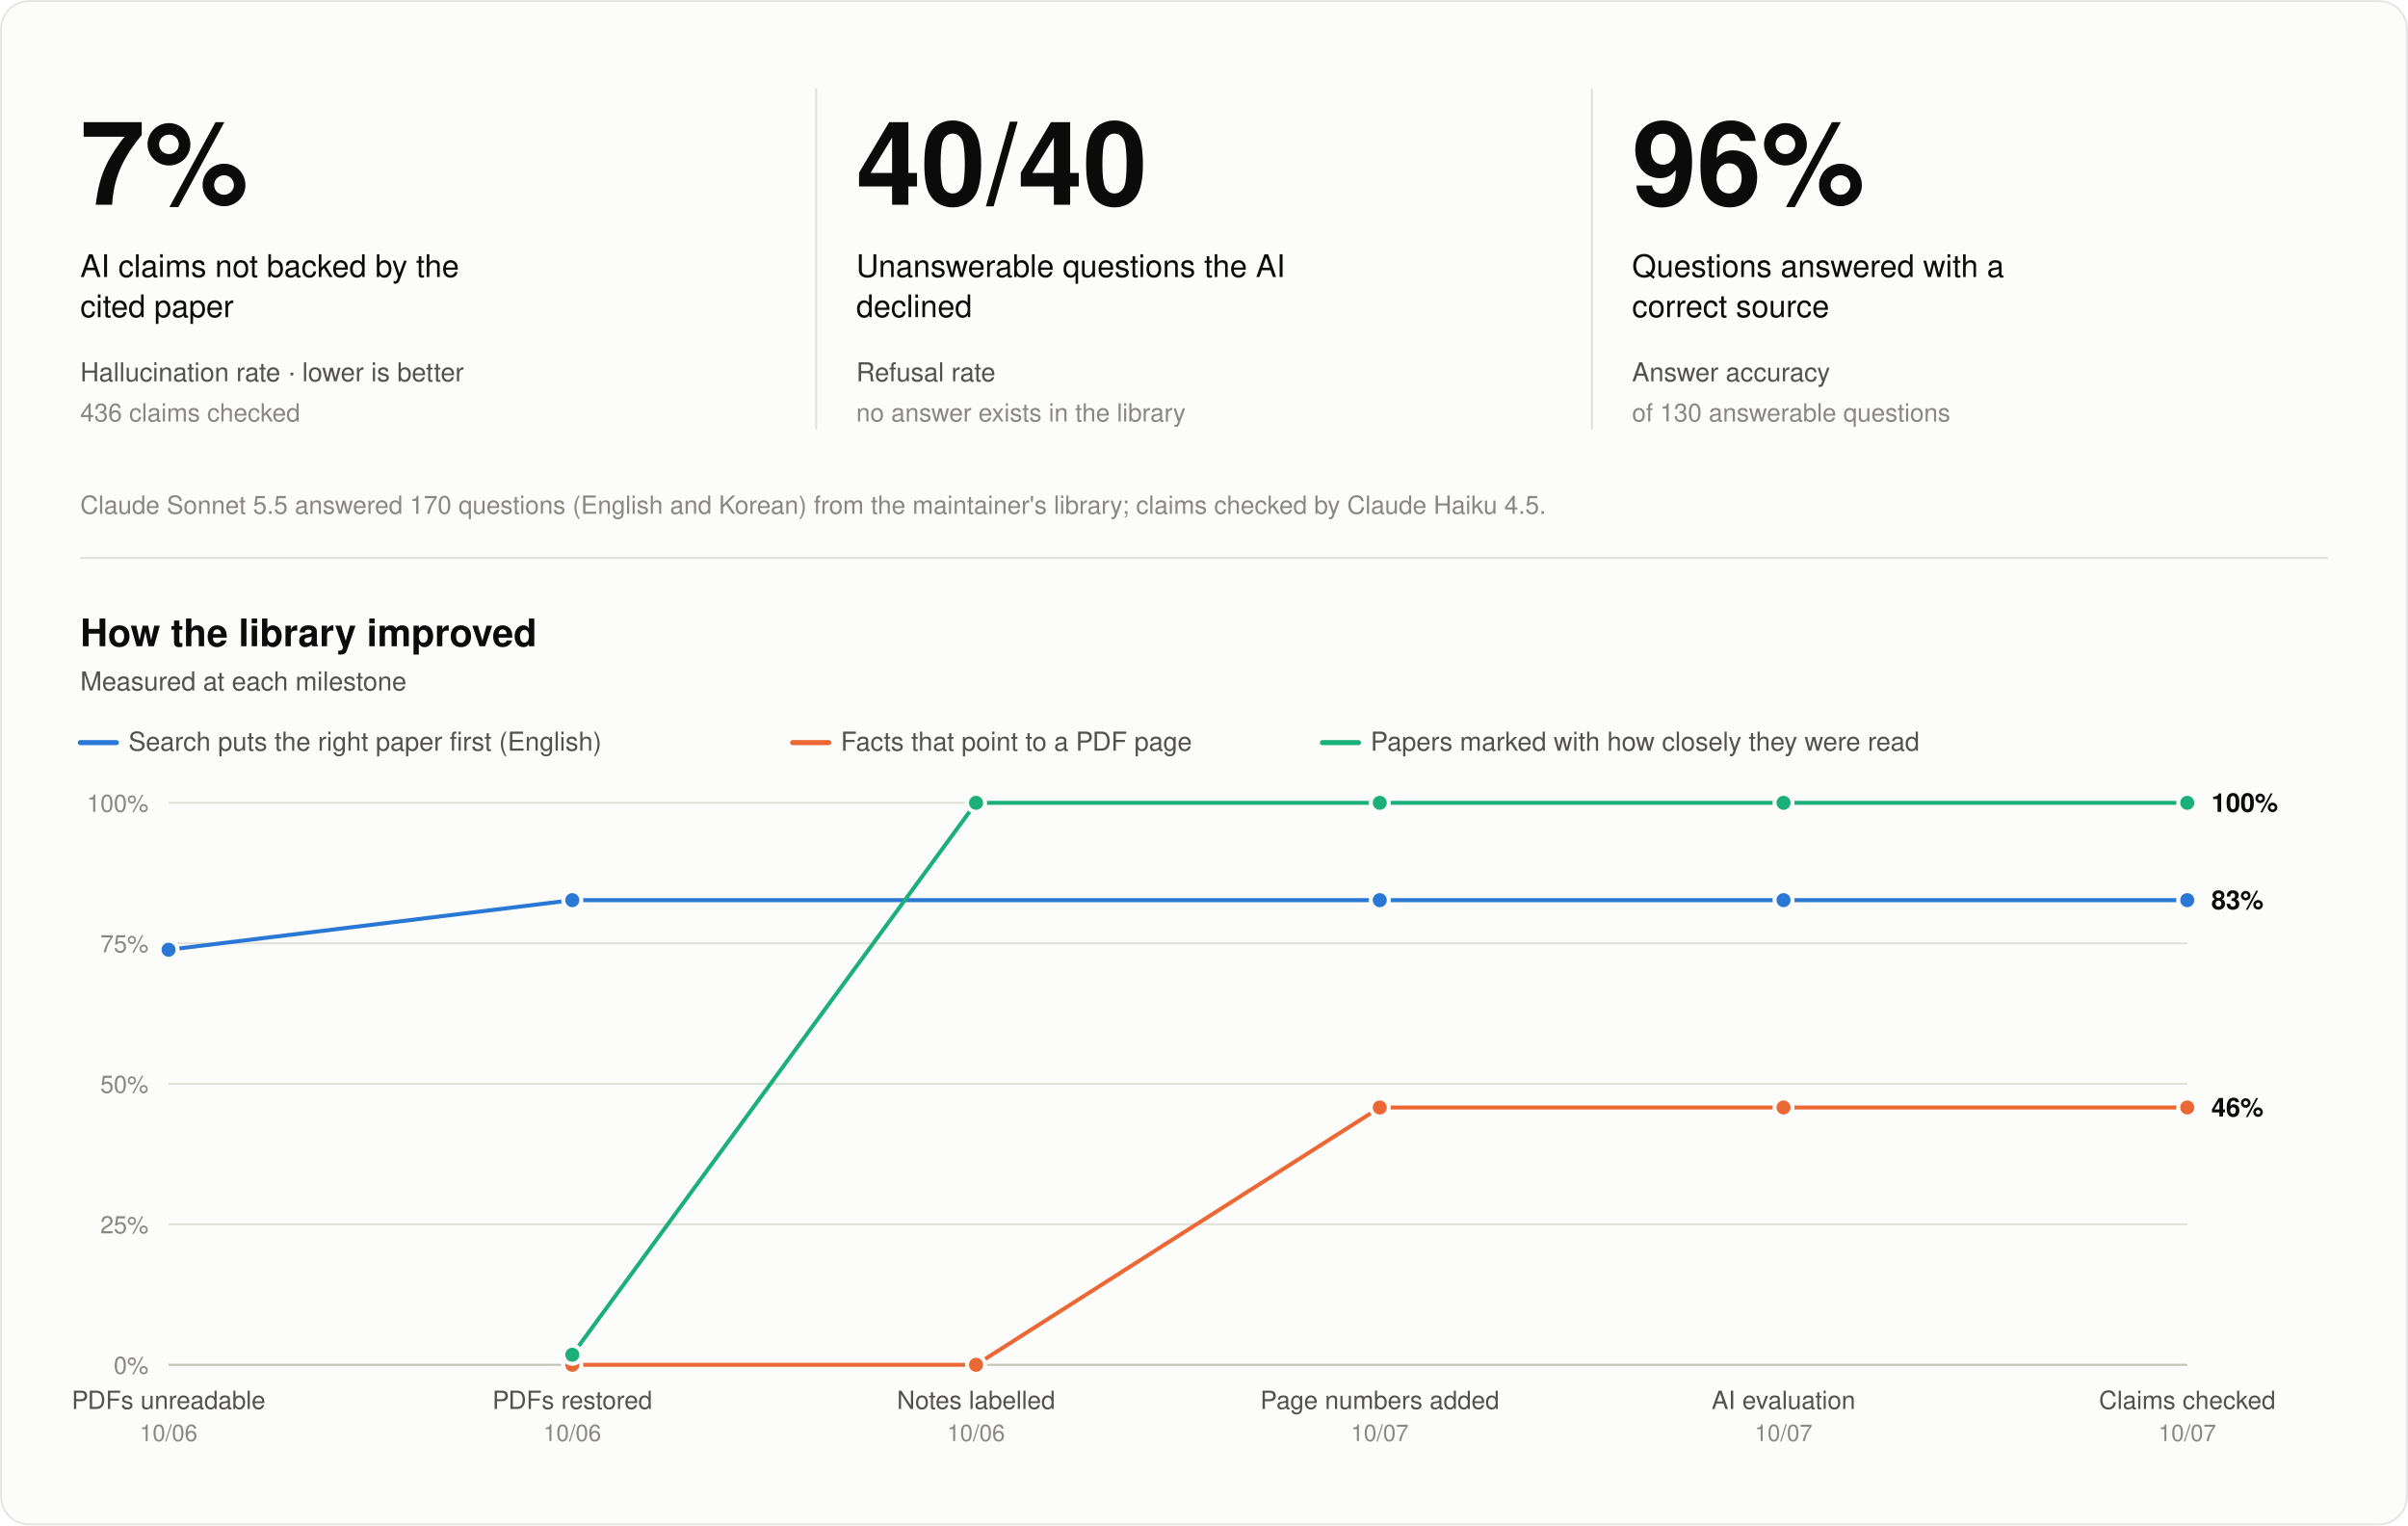
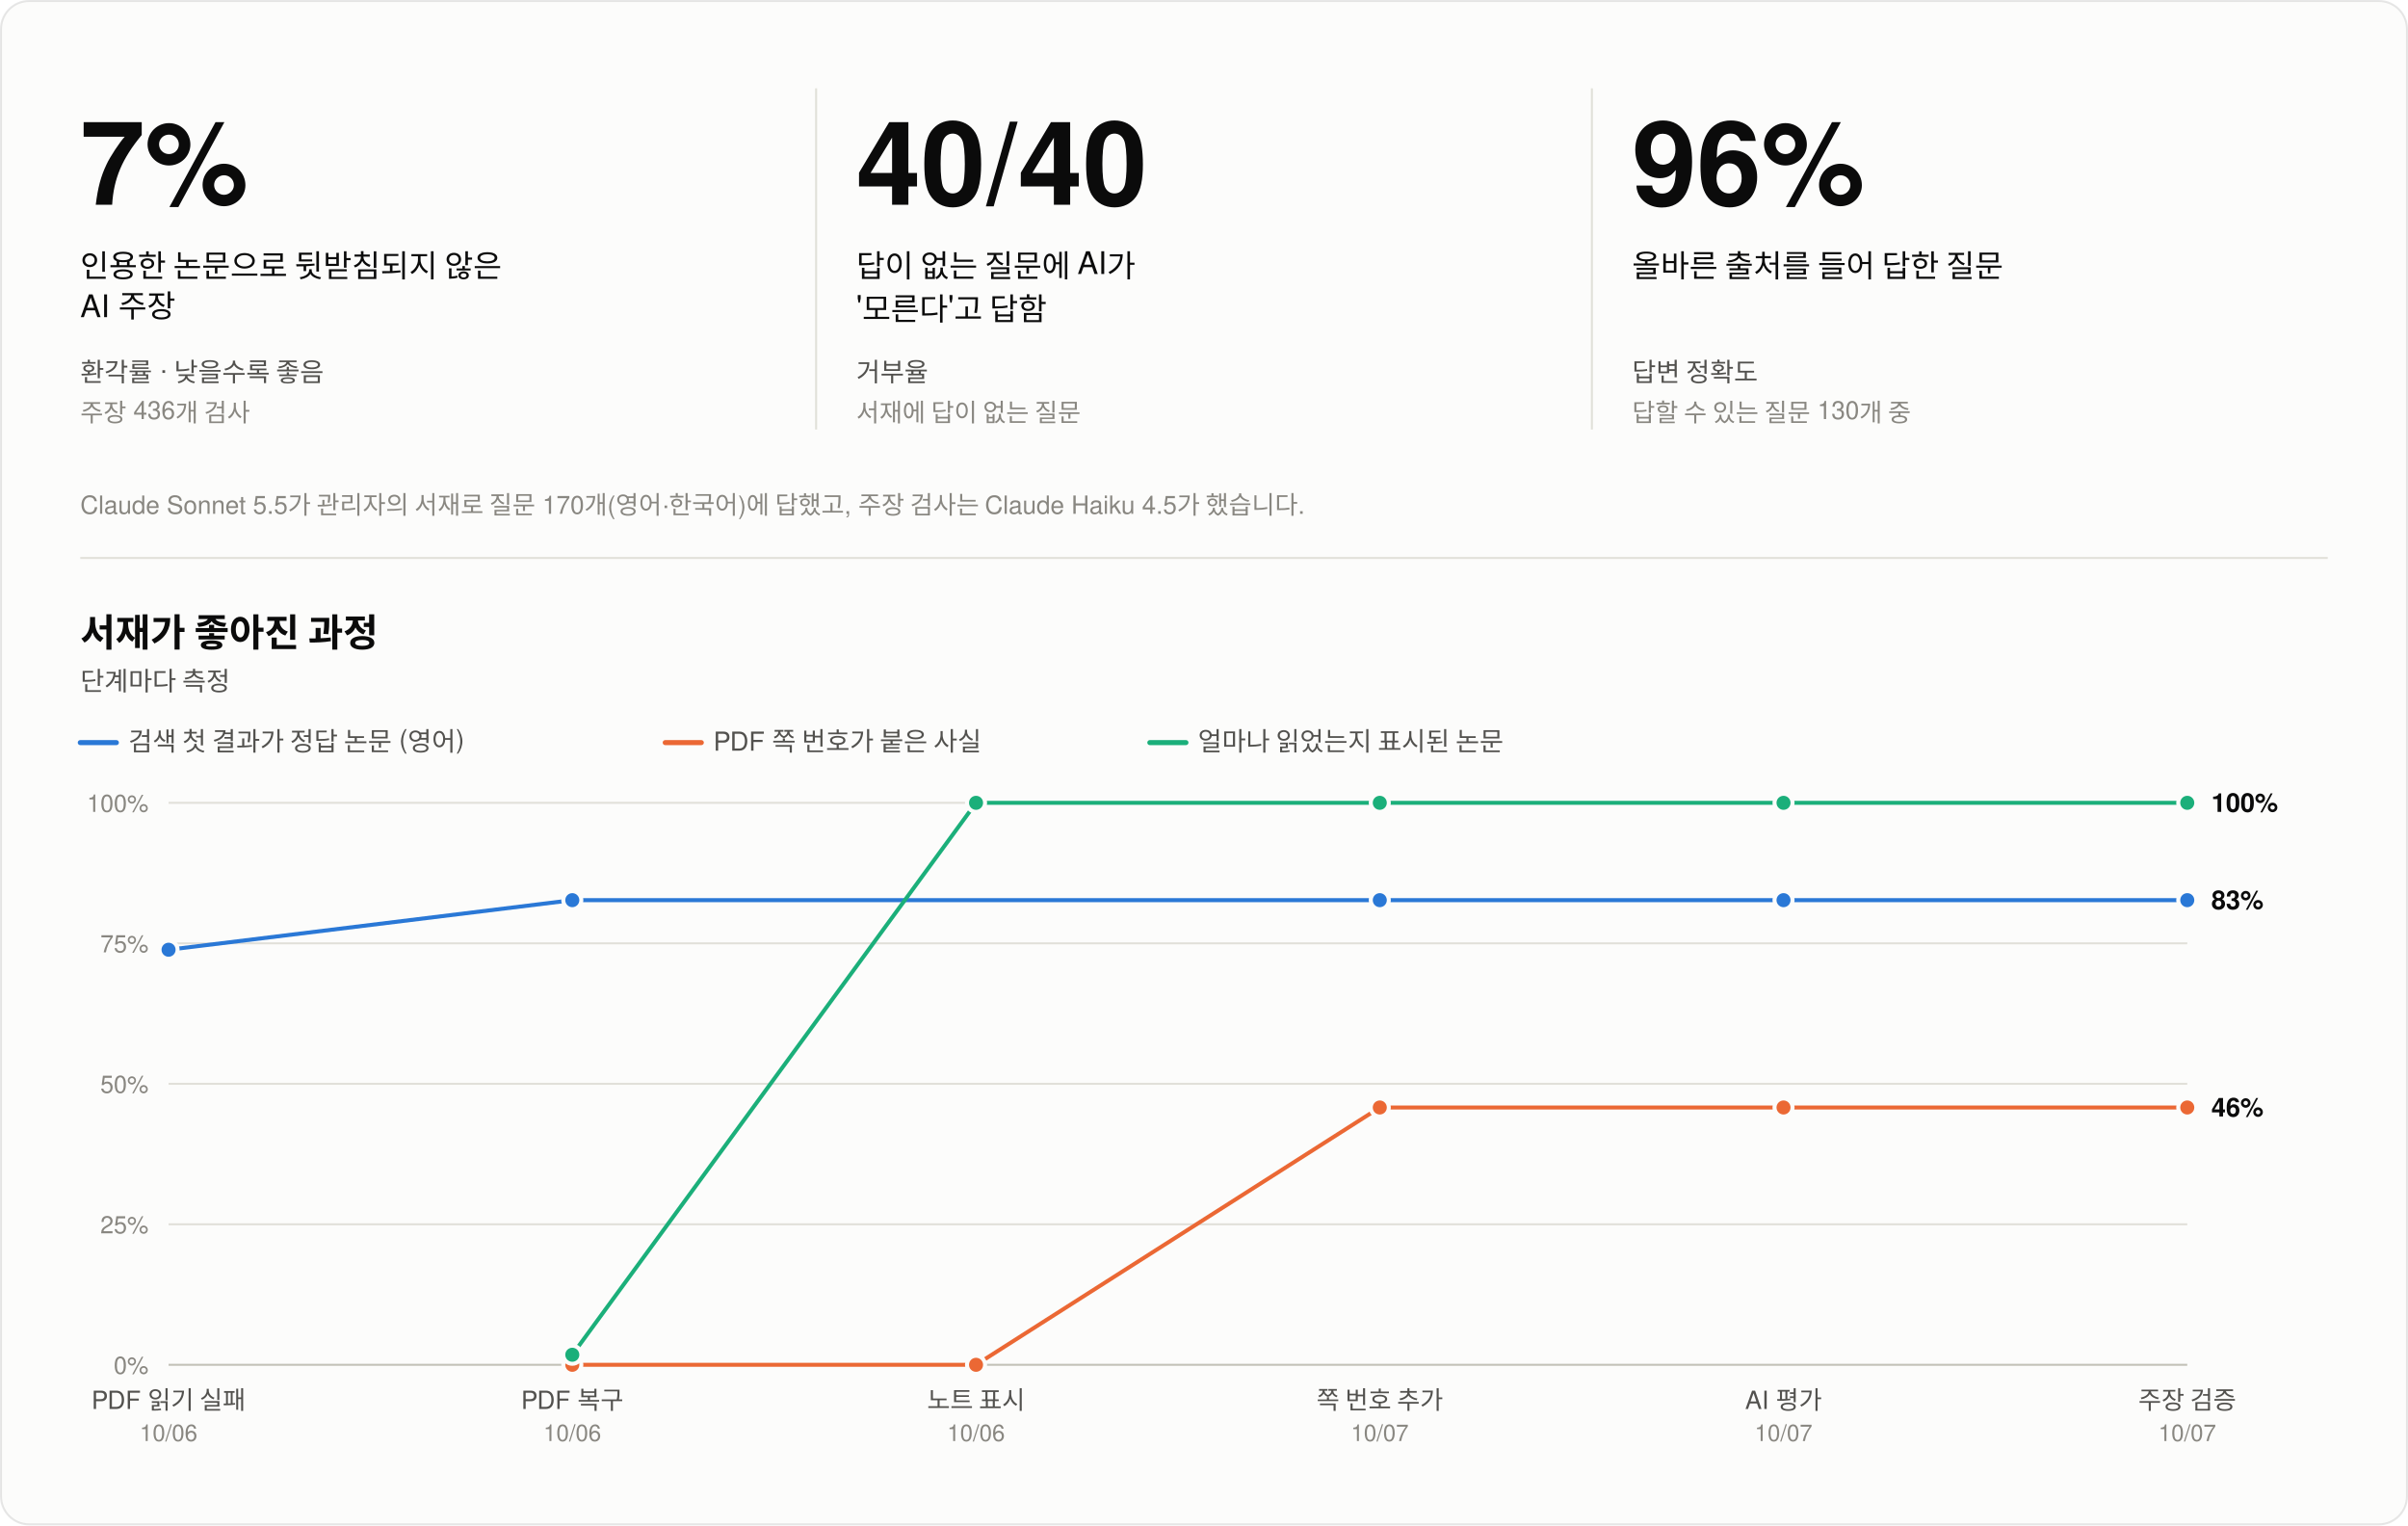
- <svg xmlns="http://www.w3.org/2000/svg" viewBox="0 0 1200 760" width="1200" height="760" font-family="'Helvetica Neue', Helvetica, Arial, 'Apple SD Gothic Neo', 'Noto Sans KR', system-ui, sans-serif" role="img" aria-label="How the library improved">
+ <svg xmlns="http://www.w3.org/2000/svg" viewBox="0 0 1200 760" width="1200" height="760" font-family="'Helvetica Neue', Helvetica, Arial, 'Apple SD Gothic Neo', 'Noto Sans KR', system-ui, sans-serif" role="img" aria-label="서재가 좋아진 과정">
  <rect x="0.5" y="0.5" width="1199" height="759" rx="14" fill="#fcfcfb" stroke="rgba(11,11,11,0.10)" />
  <text x="40.0" y="102.0" font-size="58" font-weight="600" fill="#0b0b0b" text-anchor="start">7%</text>
-   <text x="40.0" y="138.0" font-size="15.5" font-weight="500" fill="#0b0b0b" text-anchor="start">AI claims not backed by the</text>
-   <text x="40.0" y="158.0" font-size="15.5" font-weight="500" fill="#0b0b0b" text-anchor="start">cited paper</text>
-   <text x="40.0" y="190.0" font-size="13" font-weight="400" fill="#52514e" text-anchor="start">Hallucination rate · lower is better</text>
-   <text x="40.0" y="210.0" font-size="12.5" font-weight="400" fill="#898781" text-anchor="start">436 claims checked</text>
+   <text x="40.0" y="138.0" font-size="15.5" font-weight="500" fill="#0b0b0b" text-anchor="start">인용한 논문으로 뒷받침되지 않은</text>
+   <text x="40.0" y="158.0" font-size="15.5" font-weight="500" fill="#0b0b0b" text-anchor="start">AI 주장</text>
+   <text x="40.0" y="190.0" font-size="13" font-weight="400" fill="#52514e" text-anchor="start">환각률 · 낮을수록 좋음</text>
+   <text x="40.0" y="210.0" font-size="12.5" font-weight="400" fill="#898781" text-anchor="start">주장 436개 검사</text>
  <line x1="406.7" x2="406.7" y1="44" y2="214" stroke="#e1e0d9" stroke-width="1" />
  <text x="426.7" y="102.0" font-size="58" font-weight="600" fill="#0b0b0b" text-anchor="start">40/40</text>
-   <text x="426.7" y="138.0" font-size="15.5" font-weight="500" fill="#0b0b0b" text-anchor="start">Unanswerable questions the AI</text>
-   <text x="426.7" y="158.0" font-size="15.5" font-weight="500" fill="#0b0b0b" text-anchor="start">declined</text>
-   <text x="426.7" y="190.0" font-size="13" font-weight="400" fill="#52514e" text-anchor="start">Refusal rate</text>
-   <text x="426.7" y="210.0" font-size="12.5" font-weight="400" fill="#898781" text-anchor="start">no answer exists in the library</text>
+   <text x="426.7" y="138.0" font-size="15.5" font-weight="500" fill="#0b0b0b" text-anchor="start">답이 없는 질문에 AI가</text>
+   <text x="426.7" y="158.0" font-size="15.5" font-weight="500" fill="#0b0b0b" text-anchor="start">'모른다'고 답함</text>
+   <text x="426.7" y="190.0" font-size="13" font-weight="400" fill="#52514e" text-anchor="start">거부율</text>
+   <text x="426.7" y="210.0" font-size="12.5" font-weight="400" fill="#898781" text-anchor="start">서재에 답이 없는 질문</text>
  <line x1="793.3" x2="793.3" y1="44" y2="214" stroke="#e1e0d9" stroke-width="1" />
  <text x="813.3" y="102.0" font-size="58" font-weight="600" fill="#0b0b0b" text-anchor="start">96%</text>
-   <text x="813.3" y="138.0" font-size="15.5" font-weight="500" fill="#0b0b0b" text-anchor="start">Questions answered with a</text>
-   <text x="813.3" y="158.0" font-size="15.5" font-weight="500" fill="#0b0b0b" text-anchor="start">correct source</text>
-   <text x="813.3" y="190.0" font-size="13" font-weight="400" fill="#52514e" text-anchor="start">Answer accuracy</text>
-   <text x="813.3" y="210.0" font-size="12.5" font-weight="400" fill="#898781" text-anchor="start">of 130 answerable questions</text>
-   <text x="40.0" y="256.0" font-size="12.5" font-weight="400" fill="#898781" text-anchor="start">Claude Sonnet 5.5 answered 170 questions (English and Korean) from the maintainer's library; claims checked by Claude Haiku 4.5.</text>
+   <text x="813.3" y="138.0" font-size="15.5" font-weight="500" fill="#0b0b0b" text-anchor="start">올바른 출처를 들어 답한 질문</text>
+   <text x="813.3" y="190.0" font-size="13" font-weight="400" fill="#52514e" text-anchor="start">답변 정확도</text>
+   <text x="813.3" y="210.0" font-size="12.5" font-weight="400" fill="#898781" text-anchor="start">답할 수 있는 질문 130개 중</text>
+   <text x="40.0" y="256.0" font-size="12.5" font-weight="400" fill="#898781" text-anchor="start">Claude Sonnet 5.5가 관리자의 서재로 질문 170개(영어·한국어)에 답했고, 주장 검사는 Claude Haiku 4.5가 했습니다.</text>
  <line x1="40" x2="1160" y1="278" y2="278" stroke="#e1e0d9" stroke-width="1" />
-   <text x="40.0" y="322.0" font-size="19" font-weight="600" fill="#0b0b0b" text-anchor="start">How the library improved</text>
-   <text x="40.0" y="344.0" font-size="13" font-weight="400" fill="#52514e" text-anchor="start">Measured at each milestone</text>
+   <text x="40.0" y="322.0" font-size="19" font-weight="600" fill="#0b0b0b" text-anchor="start">서재가 좋아진 과정</text>
+   <text x="40.0" y="344.0" font-size="13" font-weight="400" fill="#52514e" text-anchor="start">단계마다 측정</text>
  <line x1="40" y1="370" x2="58" y2="370" stroke="#2a78d6" stroke-width="2.5" stroke-linecap="round" />
-   <text x="64.0" y="374.0" font-size="13" font-weight="400" fill="#52514e" text-anchor="start">Search puts the right paper first (English)</text>
-   <line x1="395.0" y1="370" x2="413.0" y2="370" stroke="#eb6834" stroke-width="2.5" stroke-linecap="round" />
-   <text x="419.0" y="374.0" font-size="13" font-weight="400" fill="#52514e" text-anchor="start">Facts that point to a PDF page</text>
-   <line x1="659.0" y1="370" x2="677.0" y2="370" stroke="#1baf7a" stroke-width="2.5" stroke-linecap="round" />
-   <text x="683.0" y="374.0" font-size="13" font-weight="400" fill="#52514e" text-anchor="start">Papers marked with how closely they were read</text>
+   <text x="64.0" y="374.0" font-size="13" font-weight="400" fill="#52514e" text-anchor="start">검색 첫 결과가 정답 논문 (영어)</text>
+   <line x1="331.5" y1="370" x2="349.5" y2="370" stroke="#eb6834" stroke-width="2.5" stroke-linecap="round" />
+   <text x="355.5" y="374.0" font-size="13" font-weight="400" fill="#52514e" text-anchor="start">PDF 쪽 번호가 붙은 사실</text>
+   <line x1="573.0" y1="370" x2="591.0" y2="370" stroke="#1baf7a" stroke-width="2.5" stroke-linecap="round" />
+   <text x="597.0" y="374.0" font-size="13" font-weight="400" fill="#52514e" text-anchor="start">얼마나 읽었는지 표시된 논문</text>
  <line x1="84" x2="1090" y1="680.0" y2="680.0" stroke="#c3c2b7" stroke-width="1" />
  <text x="74.0" y="684.5" font-size="12" font-weight="400" fill="#898781" text-anchor="end">0%</text>
  <line x1="84" x2="1090" y1="610.0" y2="610.0" stroke="#e1e0d9" stroke-width="1" />
  <text x="74.0" y="614.5" font-size="12" font-weight="400" fill="#898781" text-anchor="end">25%</text>
  <line x1="84" x2="1090" y1="540.0" y2="540.0" stroke="#e1e0d9" stroke-width="1" />
  <text x="74.0" y="544.5" font-size="12" font-weight="400" fill="#898781" text-anchor="end">50%</text>
  <line x1="84" x2="1090" y1="470.0" y2="470.0" stroke="#e1e0d9" stroke-width="1" />
  <text x="74.0" y="474.5" font-size="12" font-weight="400" fill="#898781" text-anchor="end">75%</text>
  <line x1="84" x2="1090" y1="400.0" y2="400.0" stroke="#e1e0d9" stroke-width="1" />
  <text x="74.0" y="404.5" font-size="12" font-weight="400" fill="#898781" text-anchor="end">100%</text>
-   <text x="84.0" y="702.0" font-size="12.5" font-weight="400" fill="#52514e" text-anchor="middle">PDFs unreadable</text>
+   <text x="84.0" y="702.0" font-size="12.5" font-weight="400" fill="#52514e" text-anchor="middle">PDF 읽기 실패</text>
  <text x="84.0" y="718.0" font-size="11.5" font-weight="400" fill="#898781" text-anchor="middle">10/06</text>
-   <text x="285.2" y="702.0" font-size="12.5" font-weight="400" fill="#52514e" text-anchor="middle">PDFs restored</text>
+   <text x="285.2" y="702.0" font-size="12.5" font-weight="400" fill="#52514e" text-anchor="middle">PDF 복구</text>
  <text x="285.2" y="718.0" font-size="11.5" font-weight="400" fill="#898781" text-anchor="middle">10/06</text>
-   <text x="486.4" y="702.0" font-size="12.5" font-weight="400" fill="#52514e" text-anchor="middle">Notes labelled</text>
+   <text x="486.4" y="702.0" font-size="12.5" font-weight="400" fill="#52514e" text-anchor="middle">노트 표시</text>
  <text x="486.4" y="718.0" font-size="11.5" font-weight="400" fill="#898781" text-anchor="middle">10/06</text>
-   <text x="687.6" y="702.0" font-size="12.5" font-weight="400" fill="#52514e" text-anchor="middle">Page numbers added</text>
+   <text x="687.6" y="702.0" font-size="12.5" font-weight="400" fill="#52514e" text-anchor="middle">쪽 번호 추가</text>
  <text x="687.6" y="718.0" font-size="11.5" font-weight="400" fill="#898781" text-anchor="middle">10/07</text>
-   <text x="888.8" y="702.0" font-size="12.5" font-weight="400" fill="#52514e" text-anchor="middle">AI evaluation</text>
+   <text x="888.8" y="702.0" font-size="12.5" font-weight="400" fill="#52514e" text-anchor="middle">AI 평가</text>
  <text x="888.8" y="718.0" font-size="11.5" font-weight="400" fill="#898781" text-anchor="middle">10/07</text>
-   <text x="1090.0" y="702.0" font-size="12.5" font-weight="400" fill="#52514e" text-anchor="middle">Claims checked</text>
+   <text x="1090.0" y="702.0" font-size="12.5" font-weight="400" fill="#52514e" text-anchor="middle">주장 검증</text>
  <text x="1090.0" y="718.0" font-size="11.5" font-weight="400" fill="#898781" text-anchor="middle">10/07</text>
  <polyline points="84.0,473.2 285.2,448.5 687.6,448.5 888.8,448.5 1090.0,448.5" fill="none" stroke="#2a78d6" stroke-width="2" stroke-linejoin="round" stroke-linecap="round" />
  <circle cx="84.0" cy="473.2" r="4.5" fill="#2a78d6" stroke="#fcfcfb" stroke-width="2" />
  <circle cx="285.2" cy="448.5" r="4.5" fill="#2a78d6" stroke="#fcfcfb" stroke-width="2" />
  <circle cx="687.6" cy="448.5" r="4.5" fill="#2a78d6" stroke="#fcfcfb" stroke-width="2" />
  <circle cx="888.8" cy="448.5" r="4.5" fill="#2a78d6" stroke="#fcfcfb" stroke-width="2" />
  <circle cx="1090.0" cy="448.5" r="4.5" fill="#2a78d6" stroke="#fcfcfb" stroke-width="2" />
  <text x="1102.0" y="453.0" font-size="13" font-weight="600" fill="#0b0b0b" text-anchor="start">83%</text>
  <polyline points="285.2,680.0 486.4,680.0 687.6,551.8 888.8,551.8 1090.0,551.8" fill="none" stroke="#eb6834" stroke-width="2" stroke-linejoin="round" stroke-linecap="round" />
  <circle cx="285.2" cy="680.0" r="4.5" fill="#eb6834" stroke="#fcfcfb" stroke-width="2" />
  <circle cx="486.4" cy="680.0" r="4.5" fill="#eb6834" stroke="#fcfcfb" stroke-width="2" />
  <circle cx="687.6" cy="551.8" r="4.5" fill="#eb6834" stroke="#fcfcfb" stroke-width="2" />
  <circle cx="888.8" cy="551.8" r="4.5" fill="#eb6834" stroke="#fcfcfb" stroke-width="2" />
  <circle cx="1090.0" cy="551.8" r="4.5" fill="#eb6834" stroke="#fcfcfb" stroke-width="2" />
  <text x="1102.0" y="556.3" font-size="13" font-weight="600" fill="#0b0b0b" text-anchor="start">46%</text>
  <polyline points="285.2,675.0 486.4,400.0 687.6,400.0 888.8,400.0 1090.0,400.0" fill="none" stroke="#1baf7a" stroke-width="2" stroke-linejoin="round" stroke-linecap="round" />
  <circle cx="285.2" cy="675.0" r="4.5" fill="#1baf7a" stroke="#fcfcfb" stroke-width="2" />
  <circle cx="486.4" cy="400.0" r="4.5" fill="#1baf7a" stroke="#fcfcfb" stroke-width="2" />
  <circle cx="687.6" cy="400.0" r="4.5" fill="#1baf7a" stroke="#fcfcfb" stroke-width="2" />
  <circle cx="888.8" cy="400.0" r="4.5" fill="#1baf7a" stroke="#fcfcfb" stroke-width="2" />
  <circle cx="1090.0" cy="400.0" r="4.5" fill="#1baf7a" stroke="#fcfcfb" stroke-width="2" />
  <text x="1102.0" y="404.5" font-size="13" font-weight="600" fill="#0b0b0b" text-anchor="start">100%</text>
</svg>
